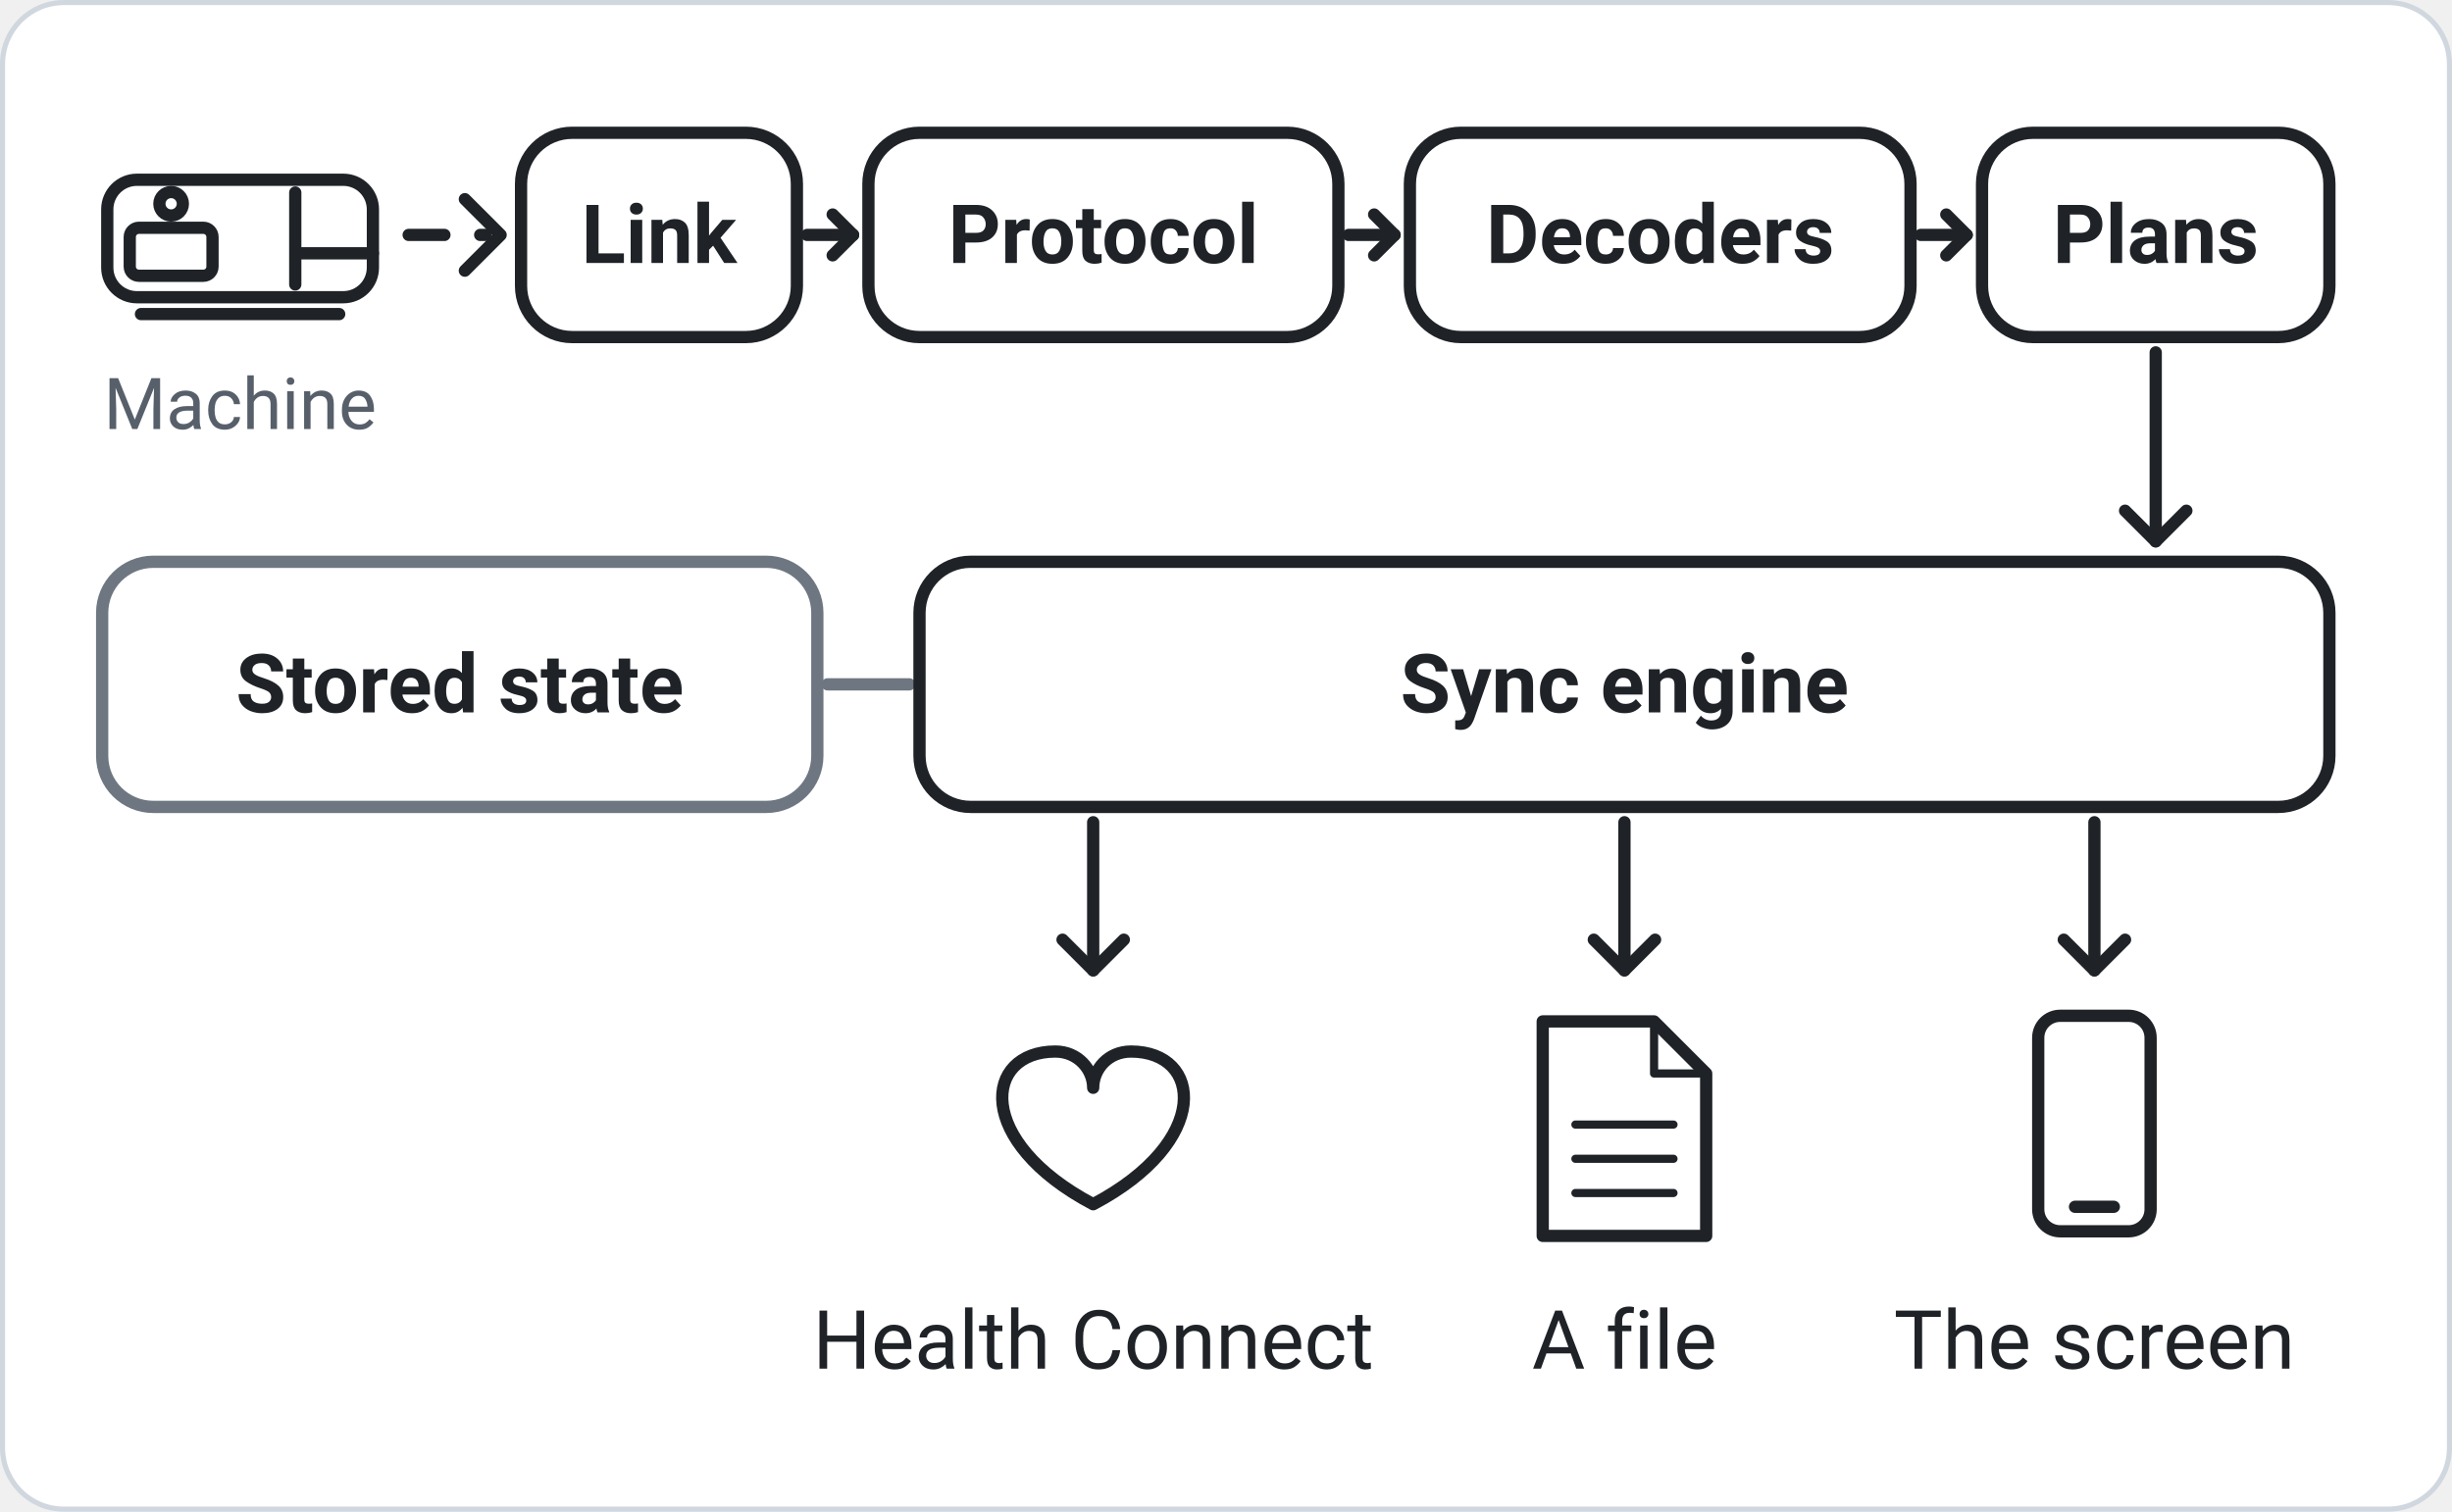
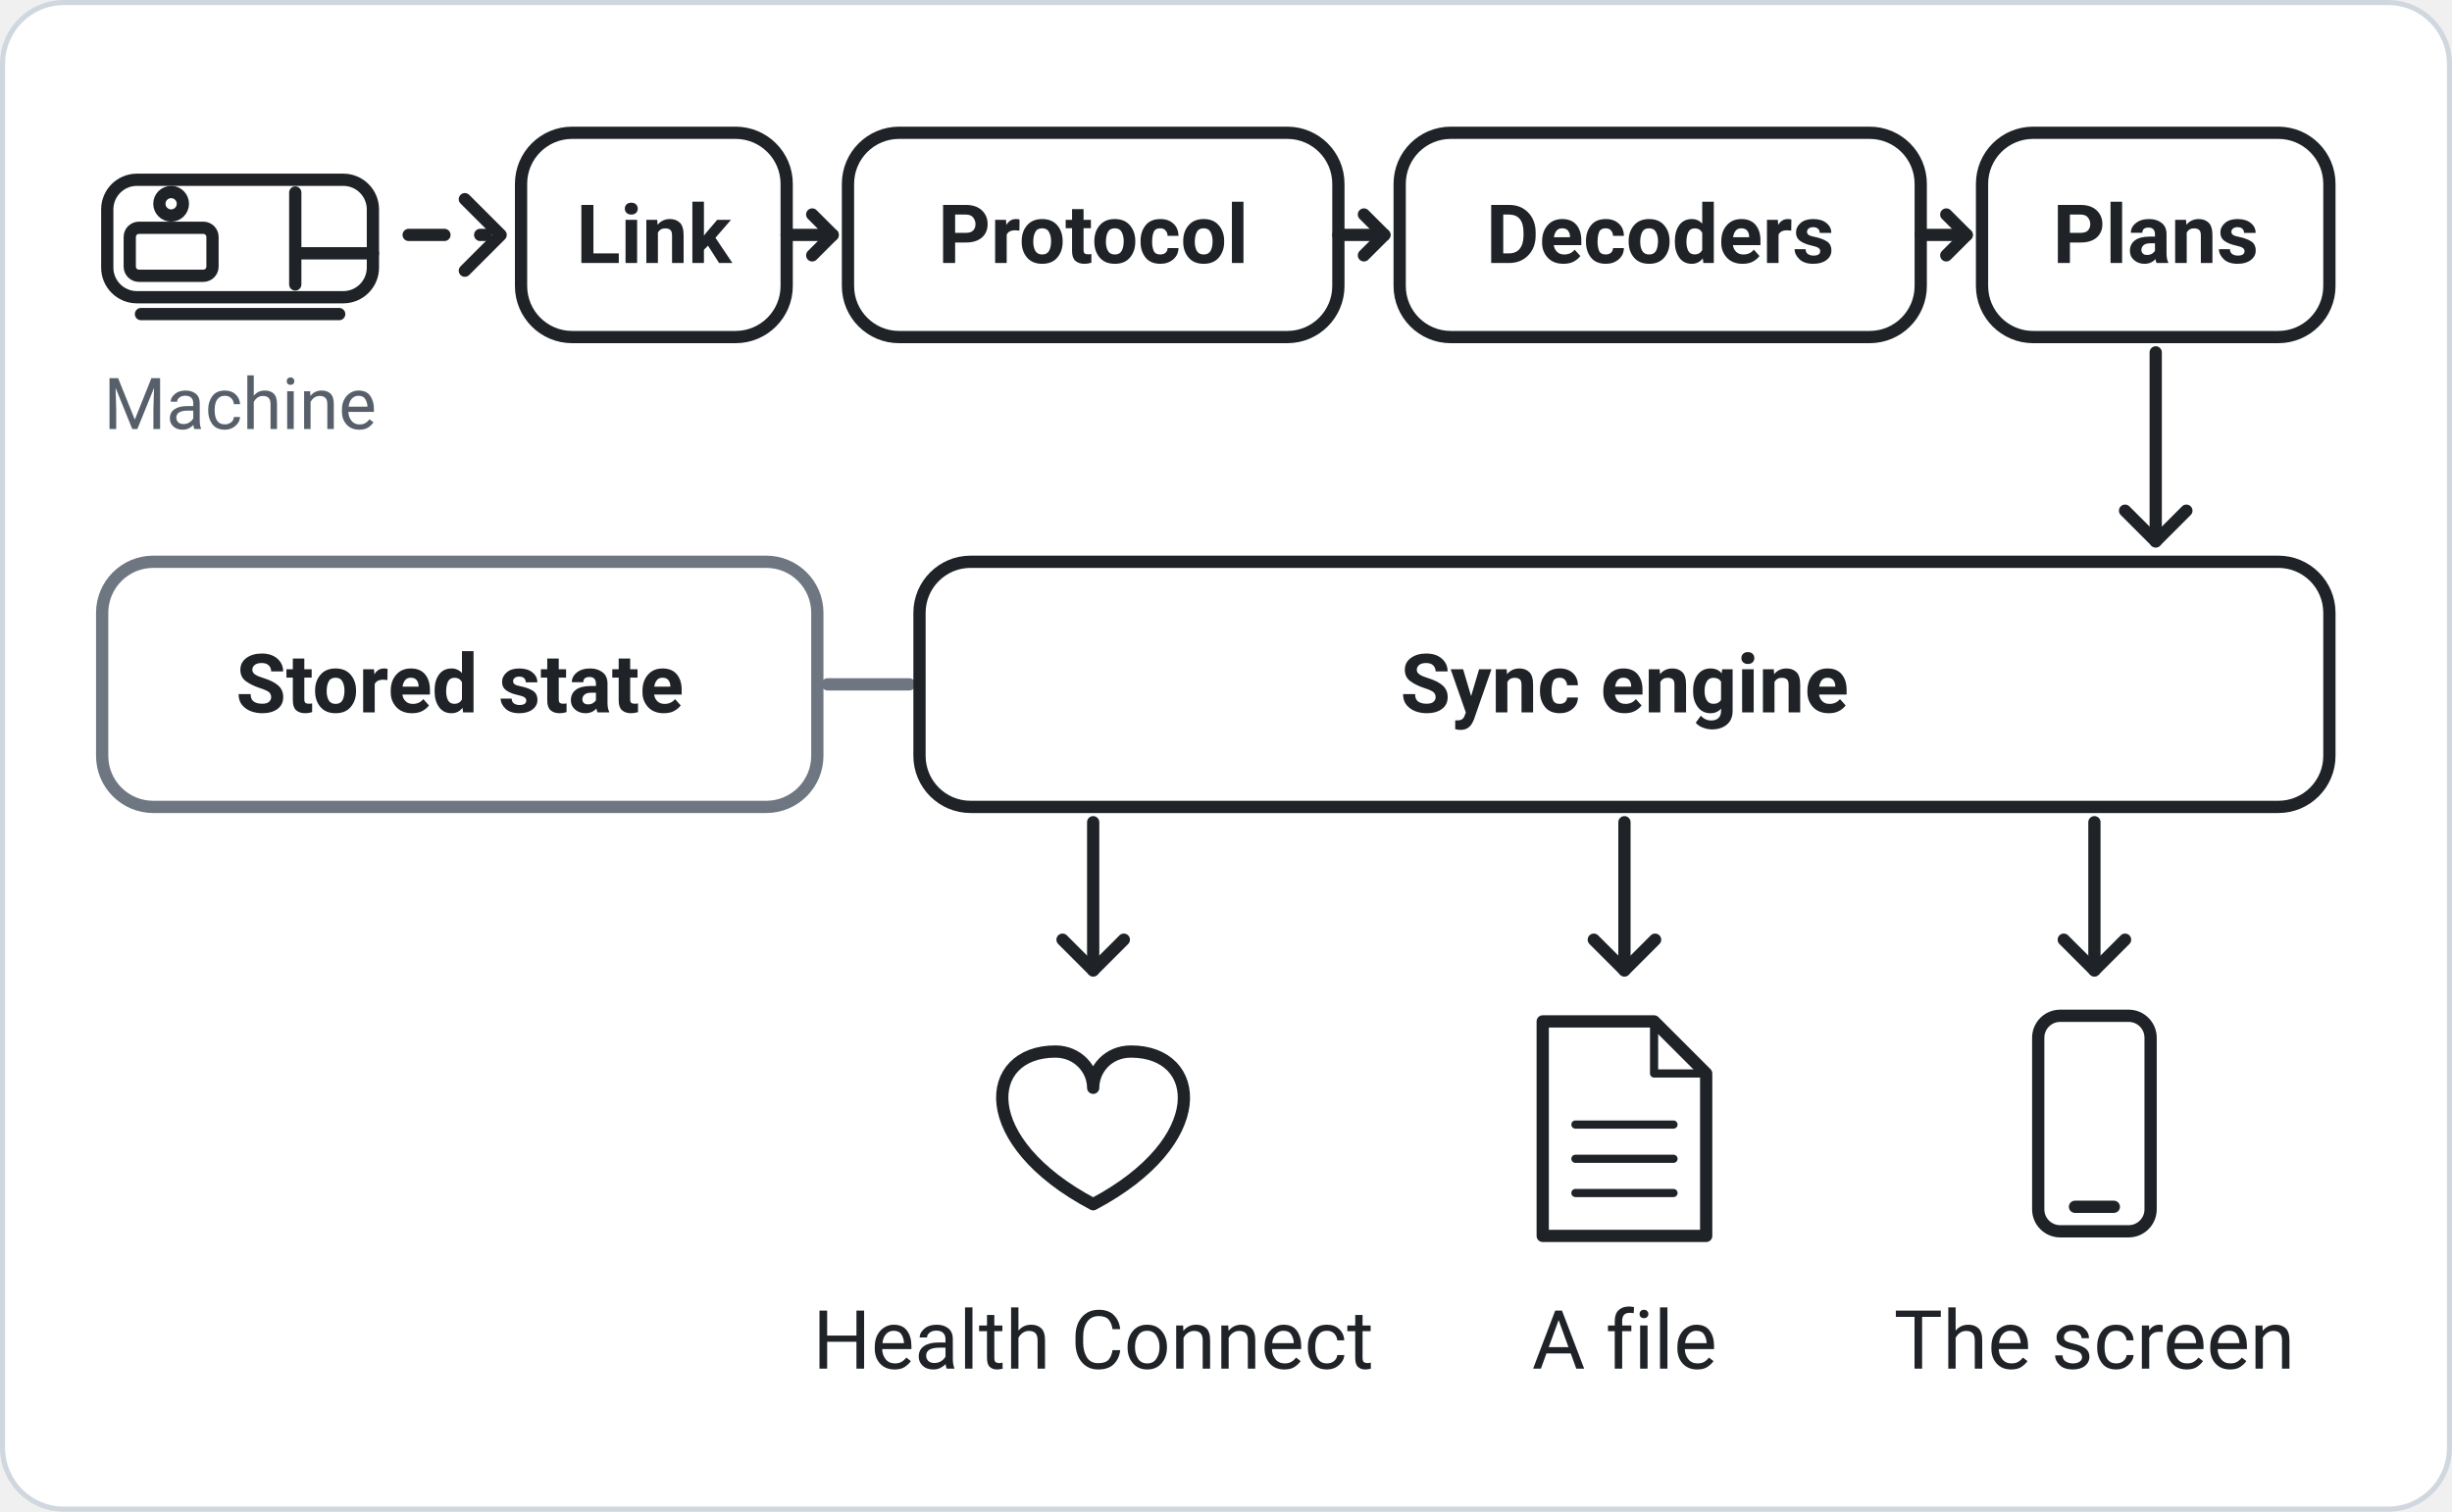
<svg xmlns="http://www.w3.org/2000/svg" viewBox="0 0 480 296" width="480" height="296" role="img" aria-label="How the data flows: from the machine over Bluetooth to the link, the protocol, the decoders and the plans, then to the sync engine, which keeps its state on the phone and writes to Health Connect, to a file and to the screen.">
  <style>
  .paper { fill: #ffffff; stroke: #d0d7de; stroke-width: 1; }
  .ink { fill: none; stroke: #1f2328; stroke-width: 2.4; stroke-linecap: round; stroke-linejoin: round; }
  .thin { fill: none; stroke: #1f2328; stroke-width: 1.6; stroke-linecap: round; stroke-linejoin: round; }
  .line { fill: none; stroke: #6e7781; stroke-width: 2.4; stroke-linecap: round; stroke-linejoin: round; }
  .faint { fill: none; stroke: #afb8c1; stroke-width: 1.6; stroke-linecap: round; stroke-linejoin: round; }
  .dash { stroke-dasharray: 7 7; }
  .solid { fill: #1f2328; stroke: none; }
  .hole { fill: #ffffff; stroke: none; }
  .bad { fill: #cf222e; stroke: none; }
  .badline { fill: none; stroke: #cf222e; stroke-width: 2.4; stroke-linecap: round; }
  .onbad { fill: none; stroke: #ffffff; stroke-width: 2.4; stroke-linecap: round; }
  text { font-family: -apple-system, "Segoe UI", Roboto, Helvetica, Arial, sans-serif; fill: #1f2328; }
  .t { font-size: 16px; }
  .b { font-size: 16px; font-weight: 600; }
  .s { font-size: 14px; fill: #57606a; }
  .c { font-size: 13px; }
  .x { font-size: 12px; fill: #57606a; }
  .num { font-size: 14px; font-weight: 700; fill: #ffffff; }
  .on { fill: #ffffff; }
  @media (prefers-color-scheme: dark) {
    .paper { fill: #0d1117; stroke: #30363d; }
    .ink, .thin { stroke: #e6edf3; }
    .line { stroke: #8b949e; }
    .faint { stroke: #484f58; }
    .solid { fill: #e6edf3; }
    .hole { fill: #0d1117; }
    .bad { fill: #f85149; }
    .badline { stroke: #f85149; }
    .onbad { stroke: #0d1117; }
    text { fill: #e6edf3; }
    .s, .x { fill: #8b949e; }
    .num, .on { fill: #0d1117; }
  }
</style>
  <rect class="paper" x="0.5" y="0.5" width="479" height="295" rx="12" />
  <rect class="ink" x="21" y="35.2" width="52" height="23" rx="5.8" />
  <rect class="ink" x="25.4" y="44.6" width="16.2" height="9.4" rx="1.8" />
  <circle class="ink" cx="33.5" cy="39.9" r="2.3" />
  <path class="ink" d="M57.8 37.7V55.7M57.8 49.6H73M27.6 61.5H66.4" />
  <text class="s" x="47" y="84" text-anchor="middle">Machine</text>
  <path class="ink dash" d="M80 46H95" />
  <path class="ink" d="M91 39L98 46L91 53" />
-   <rect class="ink" x="102" y="26" width="54" height="40" rx="10" />
-   <text class="b" x="129" y="51.5" text-anchor="middle">Link</text>
-   <rect class="ink" x="170" y="26" width="92" height="40" rx="10" />
-   <text class="b" x="216" y="51.5" text-anchor="middle">Protocol</text>
-   <path class="ink" d="M158 46L167 46" />
-   <path class="ink" d="M163 42L167 46L163 50" />
-   <rect class="ink" x="276" y="26" width="98" height="40" rx="10" />
+   <rect class="ink" x="102" y="26" width="52" height="40" rx="10" />
+   <text class="b" x="128" y="51.5" text-anchor="middle">Link</text>
+   <rect class="ink" x="166" y="26" width="96" height="40" rx="10" />
+   <text class="b" x="214" y="51.5" text-anchor="middle">Protocol</text>
+   <path class="ink" d="M154 46L163 46" />
+   <path class="ink" d="M159 42L163 46L159 50" />
+   <rect class="ink" x="274" y="26" width="102" height="40" rx="10" />
  <text class="b" x="325" y="51.5" text-anchor="middle">Decoders</text>
-   <path class="ink" d="M264 46L273 46" />
-   <path class="ink" d="M269 42L273 46L269 50" />
+   <path class="ink" d="M262 46L271 46" />
+   <path class="ink" d="M267 42L271 46L267 50" />
  <rect class="ink" x="388" y="26" width="68" height="40" rx="10" />
  <text class="b" x="422" y="51.5" text-anchor="middle">Plans</text>
  <path class="ink" d="M376 46L385 46" />
  <path class="ink" d="M381 42L385 46L381 50" />
  <path class="ink" d="M422 69L422 106" />
  <path class="ink" d="M416 100L422 106L428 100" />
  <rect class="line" x="20" y="110" width="140" height="48" rx="10" />
  <text class="b" x="90" y="139.5" text-anchor="middle">Stored state</text>
  <path class="line" d="M162 134H178" />
  <rect class="ink" x="180" y="110" width="276" height="48" rx="10" />
  <text class="b" x="318" y="139.5" text-anchor="middle">Sync engine</text>
  <path class="ink" d="M214 161L214 190" />
  <path class="ink" d="M208 184L214 190L220 184" />
  <path class="ink" d="M214 235.8C190.7 223.5 192.5 205.9 206.6 205.9C211 205.9 214 209.4 214 213C214 209.4 216.9 205.9 221.4 205.9C235.4 205.9 237.3 223.5 214 235.8Z" />
  <text class="t" x="214" y="268" text-anchor="middle">Health Connect</text>
  <path class="ink" d="M318 161L318 190" />
  <path class="ink" d="M312 184L318 190L324 184" />
  <path class="ink" d="M302 200H323.8L334 210.2V242H302Z" />
  <path class="thin" d="M323.8 200V210.2H334" />
  <path class="thin" d="M308.4 220.2H327.6" />
  <path class="thin" d="M308.4 226.9H327.6" />
  <path class="thin" d="M308.4 233.6H327.6" />
  <text class="t" x="318" y="268" text-anchor="middle">A file</text>
  <path class="ink" d="M410 161L410 190" />
  <path class="ink" d="M404 184L410 190L416 184" />
  <rect class="ink" x="399" y="198.9" width="22" height="42.2" rx="4.3" />
  <path class="ink" d="M406.2 236.3H413.8" />
  <text class="t" x="410" y="268" text-anchor="middle">The screen</text>
</svg>
